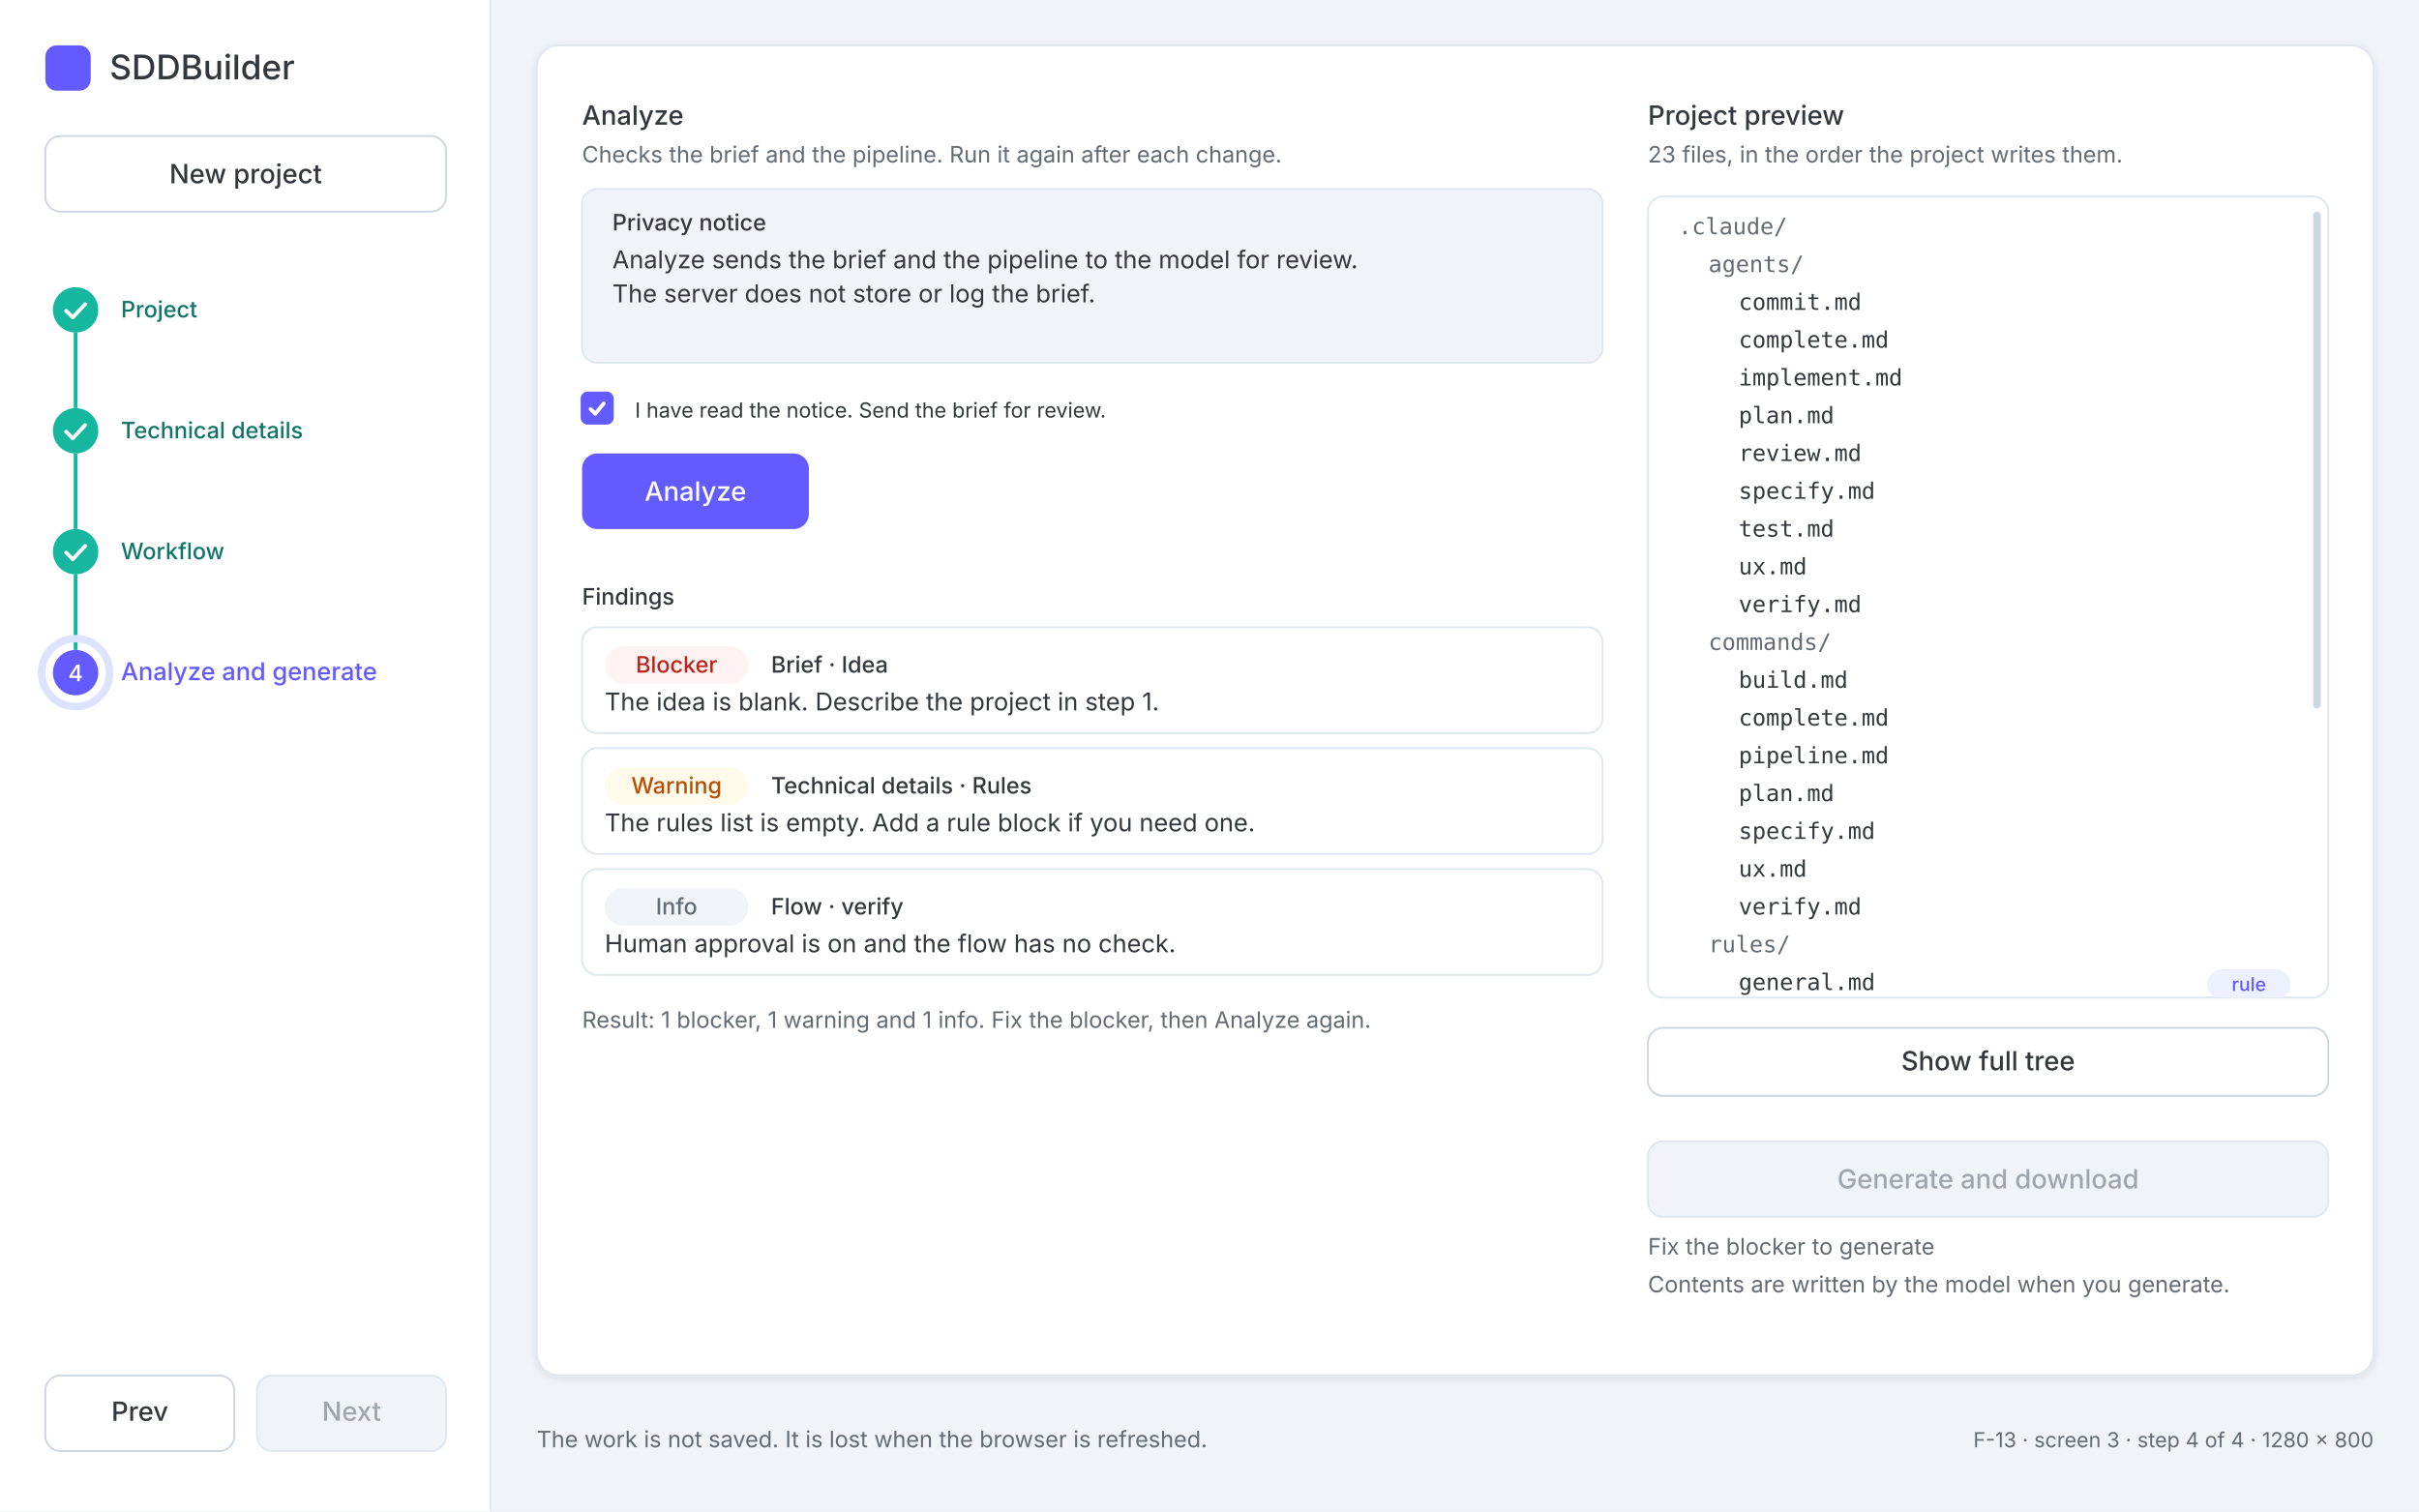
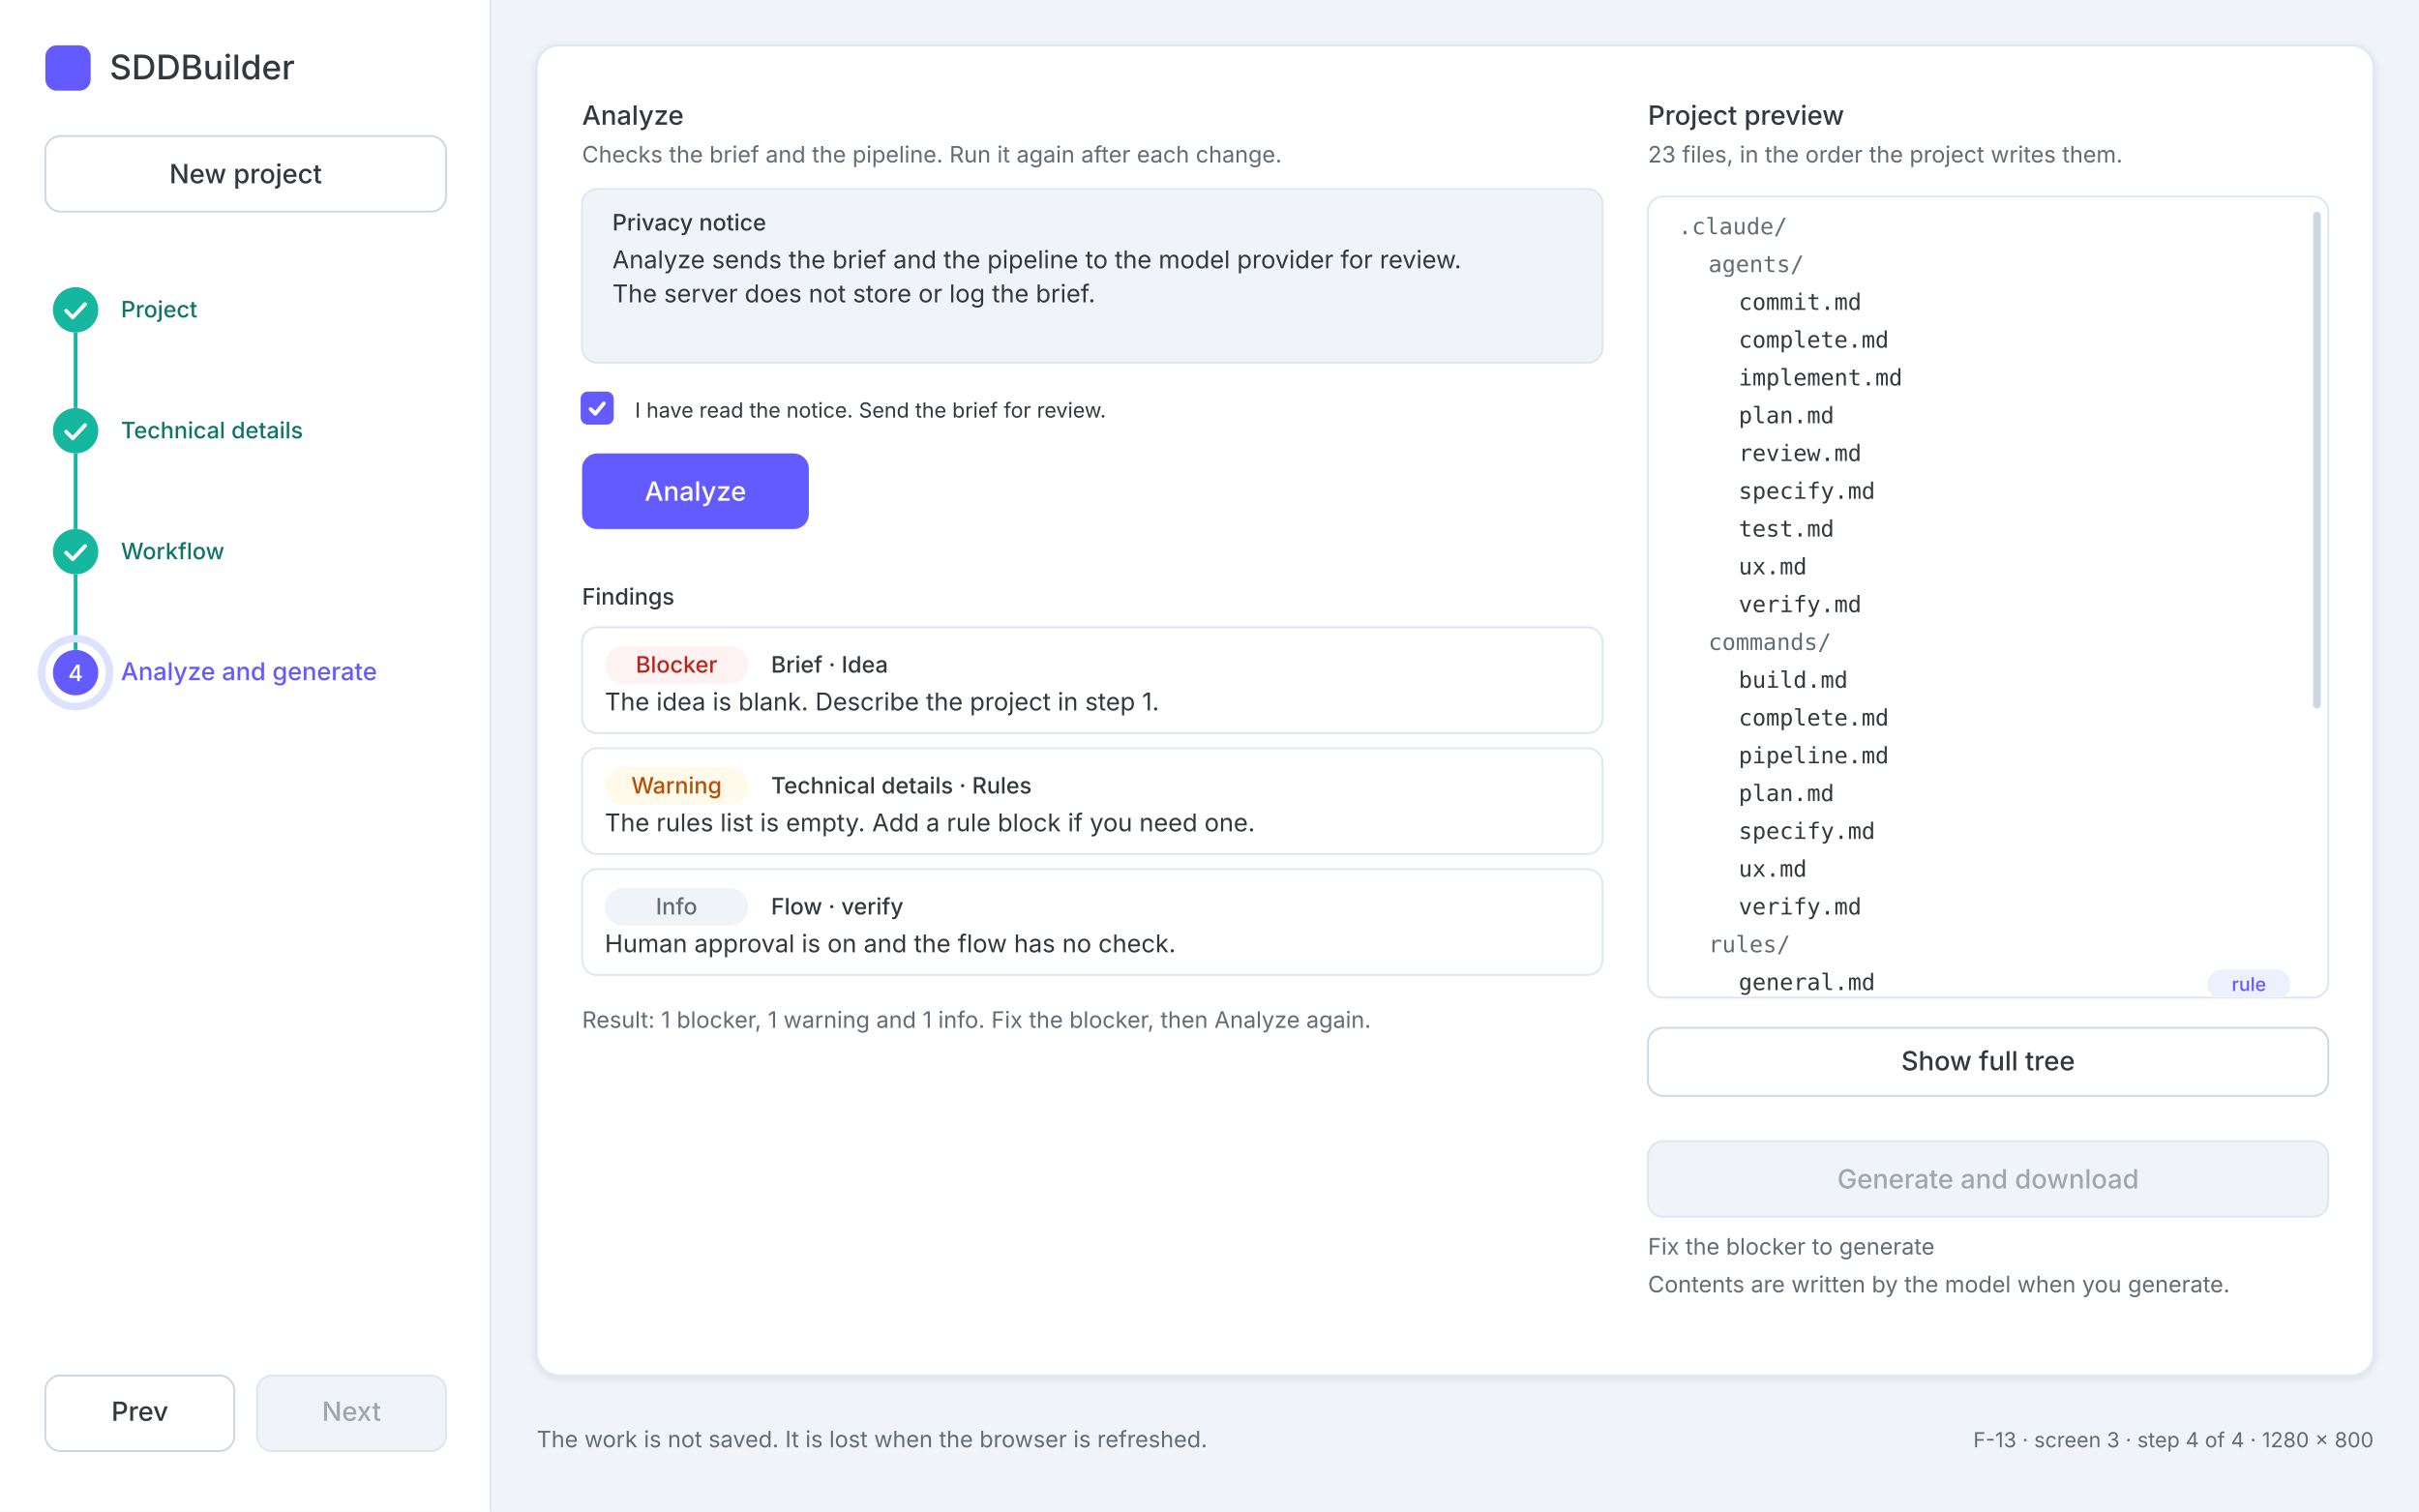
<svg xmlns="http://www.w3.org/2000/svg" width="1280" height="800" viewBox="0 0 1280 800">
  <defs>
    <filter id="sh" x="-5%" y="-5%" width="110%" height="115%">
      <feDropShadow dx="0" dy="1" stdDeviation="2" flood-color="#32383E" flood-opacity="0.12" />
    </filter>
  </defs>
  <style>
text{font-family:Inter,system-ui,-apple-system,"Segoe UI",sans-serif;font-size:13px;fill:#32383E}
.brand{font-size:18px;font-weight:500}
.btnText{font-size:14px;font-weight:500;fill:#FFFFFF}
.btnDark{font-size:14px;font-weight:500;fill:#32383E}
.navOff{font-size:14px;font-weight:500;fill:#9FA6AD}
.h1{font-size:16px;font-weight:500}
.h2{font-size:14px;font-weight:500}
.b12{font-size:12px;font-weight:500}
.muted{font-size:12px;fill:#636B74}
.caption{font-size:11px;fill:#636B74}
.label-cur{font-size:13px;font-weight:500;fill:#635BFF}
.label-done{font-size:12px;font-weight:500;fill:#107569}
.label-todo{font-size:12px;font-weight:500;fill:#636B74}
.num{font-size:12px;font-weight:500;fill:#FFFFFF}
.num-todo{font-size:12px;font-weight:500;fill:#636B74}
.disText{font-size:14px;font-weight:500;fill:#9FA6AD}
.pill{font-size:12px;font-weight:500}
.tree{font-family:"ui-monospace",Menlo,Consolas,monospace;font-size:12px;fill:#32383E}
.dir{fill:#636B74}
.tagT{font-size:10px;font-weight:500;fill:#635BFF}
.card{fill:#FFFFFF;stroke:#DDE7EE}
.btnP{fill:#635BFF}
.btn{fill:#FFFFFF;stroke:#CDD7E1}
.btnOff{fill:#F0F4F8;stroke:#DDE7EE}
.ring{fill:none;stroke:#DDE3FF;stroke-width:4}
.node-todo{fill:#FFFFFF;stroke:#CDD7E1;stroke-width:1.5}
.node-cur{fill:#635BFF}
.node-done{fill:#15B79F}
.check{fill:none;stroke:#FFFFFF;stroke-width:2;stroke-linecap:round;stroke-linejoin:round}
.line-todo{stroke:#CDD7E1;stroke-width:2}
.line-done{stroke:#15B79F;stroke-width:2}
.row{fill:#FFFFFF;stroke:#DDE7EE}
.panel{fill:#FFFFFF;stroke:#DDE7EE}
.thumb{fill:#CDD7E1}
</style>
  <rect width="1280" height="800" fill="#F0F4F8" />
  <rect x="0" y="0" width="260" height="800" fill="#FFFFFF" />
  <rect x="259" y="0" width="1" height="800" fill="#DDE7EE" />
  <rect x="24" y="24" width="24" height="24" rx="6" fill="#635BFF" />
  <text x="58" y="42" class="brand">SDDBuilder</text>
  <rect x="24" y="72" width="212" height="40" rx="8" class="btn" />
  <text x="130" y="97" class="btnDark" text-anchor="middle">New project</text>
  <line x1="40" y1="176" x2="40" y2="216" class="line-done" />
  <line x1="40" y1="240" x2="40" y2="280" class="line-done" />
  <line x1="40" y1="304" x2="40" y2="344" class="line-done" />
  <circle class="node-done" cx="40" cy="164" r="12" />
  <path class="check" d="M35 164.5 L38.5 168 L45 161" />
  <text class="label-done" x="64" y="168">Project</text>
  <circle class="node-done" cx="40" cy="228" r="12" />
  <path class="check" d="M35 228.5 L38.5 232 L45 225" />
  <text class="label-done" x="64" y="232">Technical details</text>
  <circle class="node-done" cx="40" cy="292" r="12" />
  <path class="check" d="M35 292.5 L38.5 296 L45 289" />
  <text class="label-done" x="64" y="296">Workflow</text>
  <circle class="ring" cx="40" cy="356" r="18" />
  <circle class="node-cur" cx="40" cy="356" r="12" />
  <text class="num" x="40" y="360.5" text-anchor="middle">4</text>
  <text class="label-cur" x="64" y="360">Analyze and generate</text>
  <g>
    <rect class="btn" x="24" y="728" width="100" height="40" rx="8" />
    <text class="btnDark" x="74" y="752" text-anchor="middle">Prev</text>
  </g>
  <g>
    <rect class="btnOff" x="136" y="728" width="100" height="40" rx="8" />
    <text class="navOff" x="186" y="752" text-anchor="middle">Next</text>
  </g>
  <rect x="284" y="24" width="972" height="704" rx="12" class="card" filter="url(#sh)" />
  <text x="308" y="66" class="h2">Analyze</text>
  <text x="308" y="86" class="muted">Checks the brief and the pipeline. Run it again after each change.</text>
  <rect x="308" y="100" width="540" height="92" rx="8" fill="#F0F4F8" stroke="#DDE7EE" />
  <text x="324" y="122" class="b12">Privacy notice</text>
-   <text x="324" y="142">Analyze sends the brief and the pipeline to the model for review.</text>
+   <text x="324" y="142">Analyze sends the brief and the pipeline to the model provider for review.</text>
  <text x="324" y="160">The server does not store or log the brief.</text>
  <g>
    <rect x="308" y="208" width="16" height="16" rx="3" fill="#635BFF" stroke="#635BFF" stroke-width="1.5" />
    <path class="check" d="M312.5 216.5 L315 219 L319.5 213.5" />
  </g>
  <text x="336" y="221" style="font-size:11px">I have read the notice. Send the brief for review.</text>
  <g>
    <rect class="btnP" x="308" y="240" width="120" height="40" rx="8" />
    <text class="btnText" x="368" y="265" text-anchor="middle">Analyze</text>
  </g>
  <text x="308" y="320" class="b12">Findings</text>
  <g>
    <rect class="row" x="308" y="332" width="540" height="56" rx="8" />
    <rect x="320" y="342" width="76" height="20" rx="10" fill="#FEF3F2" />
    <text class="pill" x="358" y="356" text-anchor="middle" style="fill:#BB241A">Blocker</text>
    <text x="408" y="356" class="b12">Brief · Idea</text>
    <text x="320" y="376">The idea is blank. Describe the project in step 1.</text>
  </g>
  <g>
    <rect class="row" x="308" y="396" width="540" height="56" rx="8" />
    <rect x="320" y="406" width="76" height="20" rx="10" fill="#FFFAEA" />
    <text class="pill" x="358" y="420" text-anchor="middle" style="fill:#B84D05">Warning</text>
    <text x="408" y="420" class="b12">Technical details · Rules</text>
    <text x="320" y="440">The rules list is empty. Add a rule block if you need one.</text>
  </g>
  <g>
    <rect class="row" x="308" y="460" width="540" height="56" rx="8" />
    <rect x="320" y="470" width="76" height="20" rx="10" fill="#F0F4F8" />
    <text class="pill" x="358" y="484" text-anchor="middle" style="fill:#636B74">Info</text>
    <text x="408" y="484" class="b12">Flow · verify</text>
    <text x="320" y="504">Human approval is on and the flow has no check.</text>
  </g>
  <text x="308" y="544" class="muted">Result: 1 blocker, 1 warning and 1 info. Fix the blocker, then Analyze again.</text>
  <text x="872" y="66" class="h2">Project preview</text>
  <text x="872" y="86" class="muted">23 files, in the order the project writes them.</text>
  <clipPath id="clipCol">
    <rect x="872" y="104" width="360" height="424" rx="8" />
  </clipPath>
  <rect class="panel" x="872" y="104" width="360" height="424" rx="8" />
  <g clip-path="url(#clipCol)">
    <text x="888" y="124" class="tree dir">.claude/</text>
    <text x="904" y="144" class="tree dir">agents/</text>
    <text x="920" y="164" class="tree">commit.md</text>
    <text x="920" y="184" class="tree">complete.md</text>
    <text x="920" y="204" class="tree">implement.md</text>
    <text x="920" y="224" class="tree">plan.md</text>
    <text x="920" y="244" class="tree">review.md</text>
    <text x="920" y="264" class="tree">specify.md</text>
    <text x="920" y="284" class="tree">test.md</text>
    <text x="920" y="304" class="tree">ux.md</text>
    <text x="920" y="324" class="tree">verify.md</text>
    <text x="904" y="344" class="tree dir">commands/</text>
    <text x="920" y="364" class="tree">build.md</text>
    <text x="920" y="384" class="tree">complete.md</text>
    <text x="920" y="404" class="tree">pipeline.md</text>
    <text x="920" y="424" class="tree">plan.md</text>
    <text x="920" y="444" class="tree">specify.md</text>
    <text x="920" y="464" class="tree">ux.md</text>
    <text x="920" y="484" class="tree">verify.md</text>
    <text x="904" y="504" class="tree dir">rules/</text>
    <text x="920" y="524" class="tree">general.md</text>
    <rect x="1168" y="513" width="44" height="16" rx="8" fill="#ECF0FF" />
    <text class="tagT" x="1190" y="524.5" text-anchor="middle">rule</text>
    <text x="920" y="544" class="tree">typescript.md</text>
    <rect x="1168" y="533" width="44" height="16" rx="8" fill="#ECF0FF" />
    <text class="tagT" x="1190" y="544.5" text-anchor="middle">rule</text>
    <text x="888" y="564" class="tree">CLAUDE.md</text>
    <text x="888" y="584" class="tree dir">spec/</text>
    <text x="904" y="604" class="tree dir">documents/</text>
    <text x="920" y="624" class="tree">process.md</text>
    <text x="904" y="644" class="tree dir">specifications/</text>
    <text x="920" y="664" class="tree dir">F-00-template/</text>
    <text x="936" y="684" class="tree">plan.md</text>
    <text x="936" y="704" class="tree">progress.md</text>
    <text x="936" y="724" class="tree">stories.md</text>
  </g>
  <rect class="thumb" x="1224" y="112" width="4" height="263" rx="2" />
  <g>
    <rect class="btn" x="872" y="544" width="360" height="36" rx="8" />
    <text class="btnDark" x="1052" y="566.5" text-anchor="middle">Show full tree</text>
  </g>
  <g>
    <rect class="btnOff" x="872" y="604" width="360" height="40" rx="8" />
    <text class="disText" x="1052" y="629" text-anchor="middle">Generate and download</text>
  </g>
  <text x="872" y="664" class="muted">Fix the blocker to generate</text>
  <text x="872" y="684" class="muted">Contents are written by the model when you generate.</text>
  <text x="284" y="766" class="muted">The work is not saved. It is lost when the browser is refreshed.</text>
  <text x="1256" y="766" class="caption" text-anchor="end">F-13 · screen 3 · step 4 of 4 · 1280 × 800</text>
</svg>
